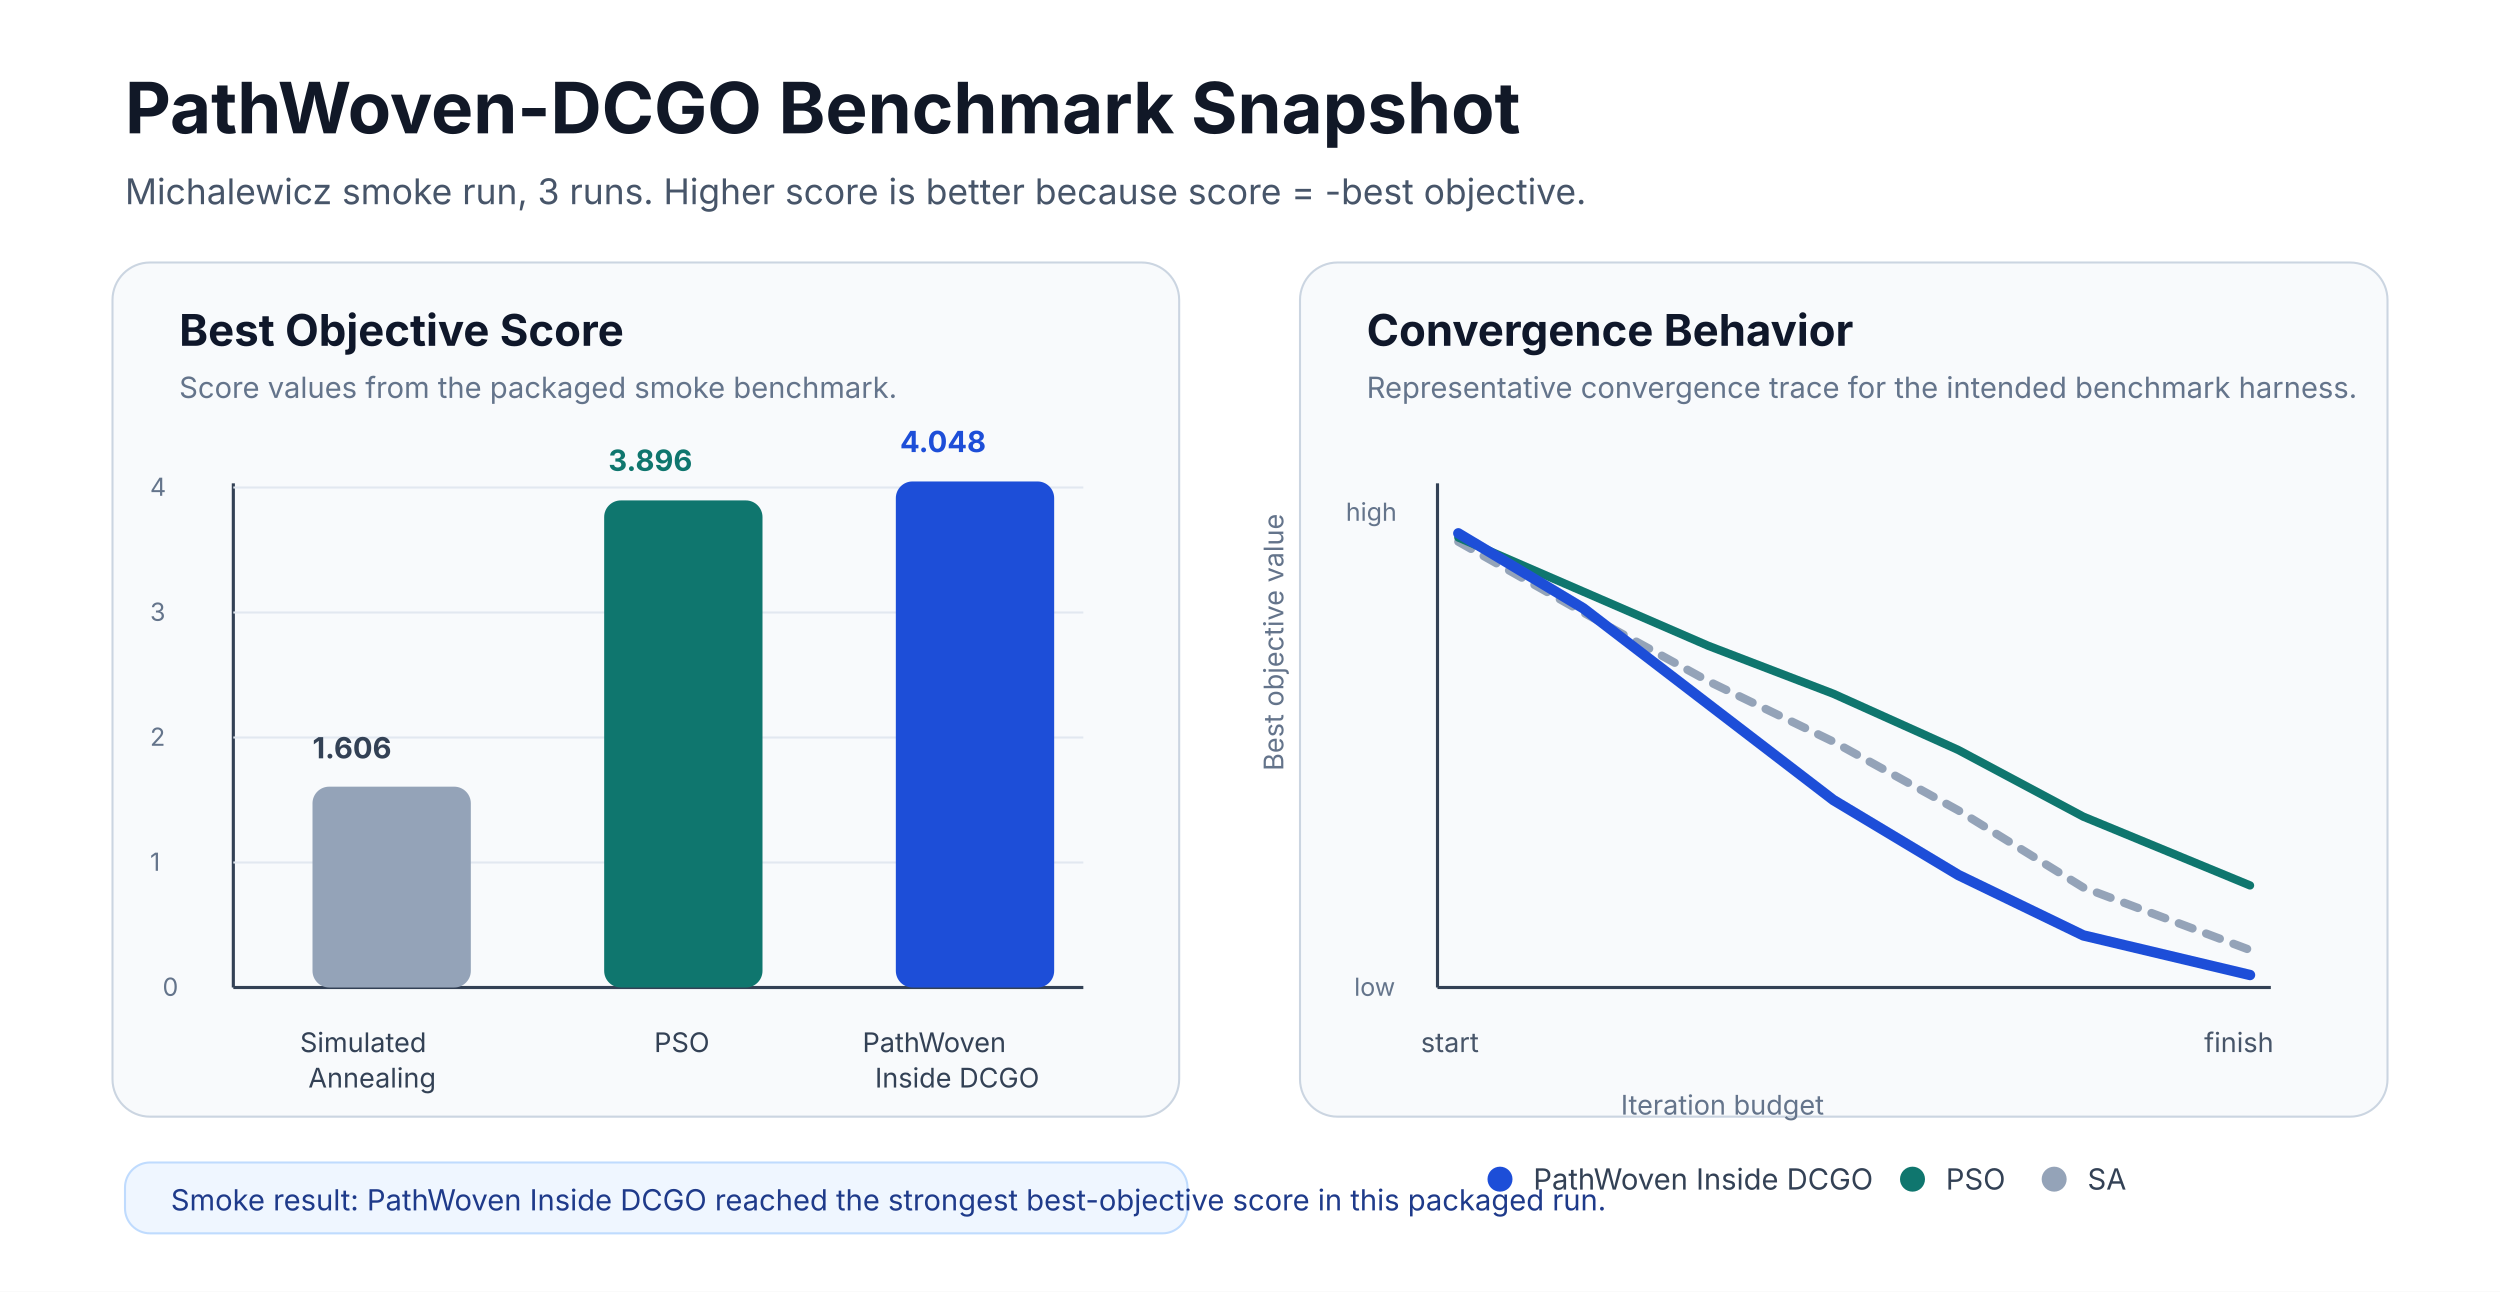
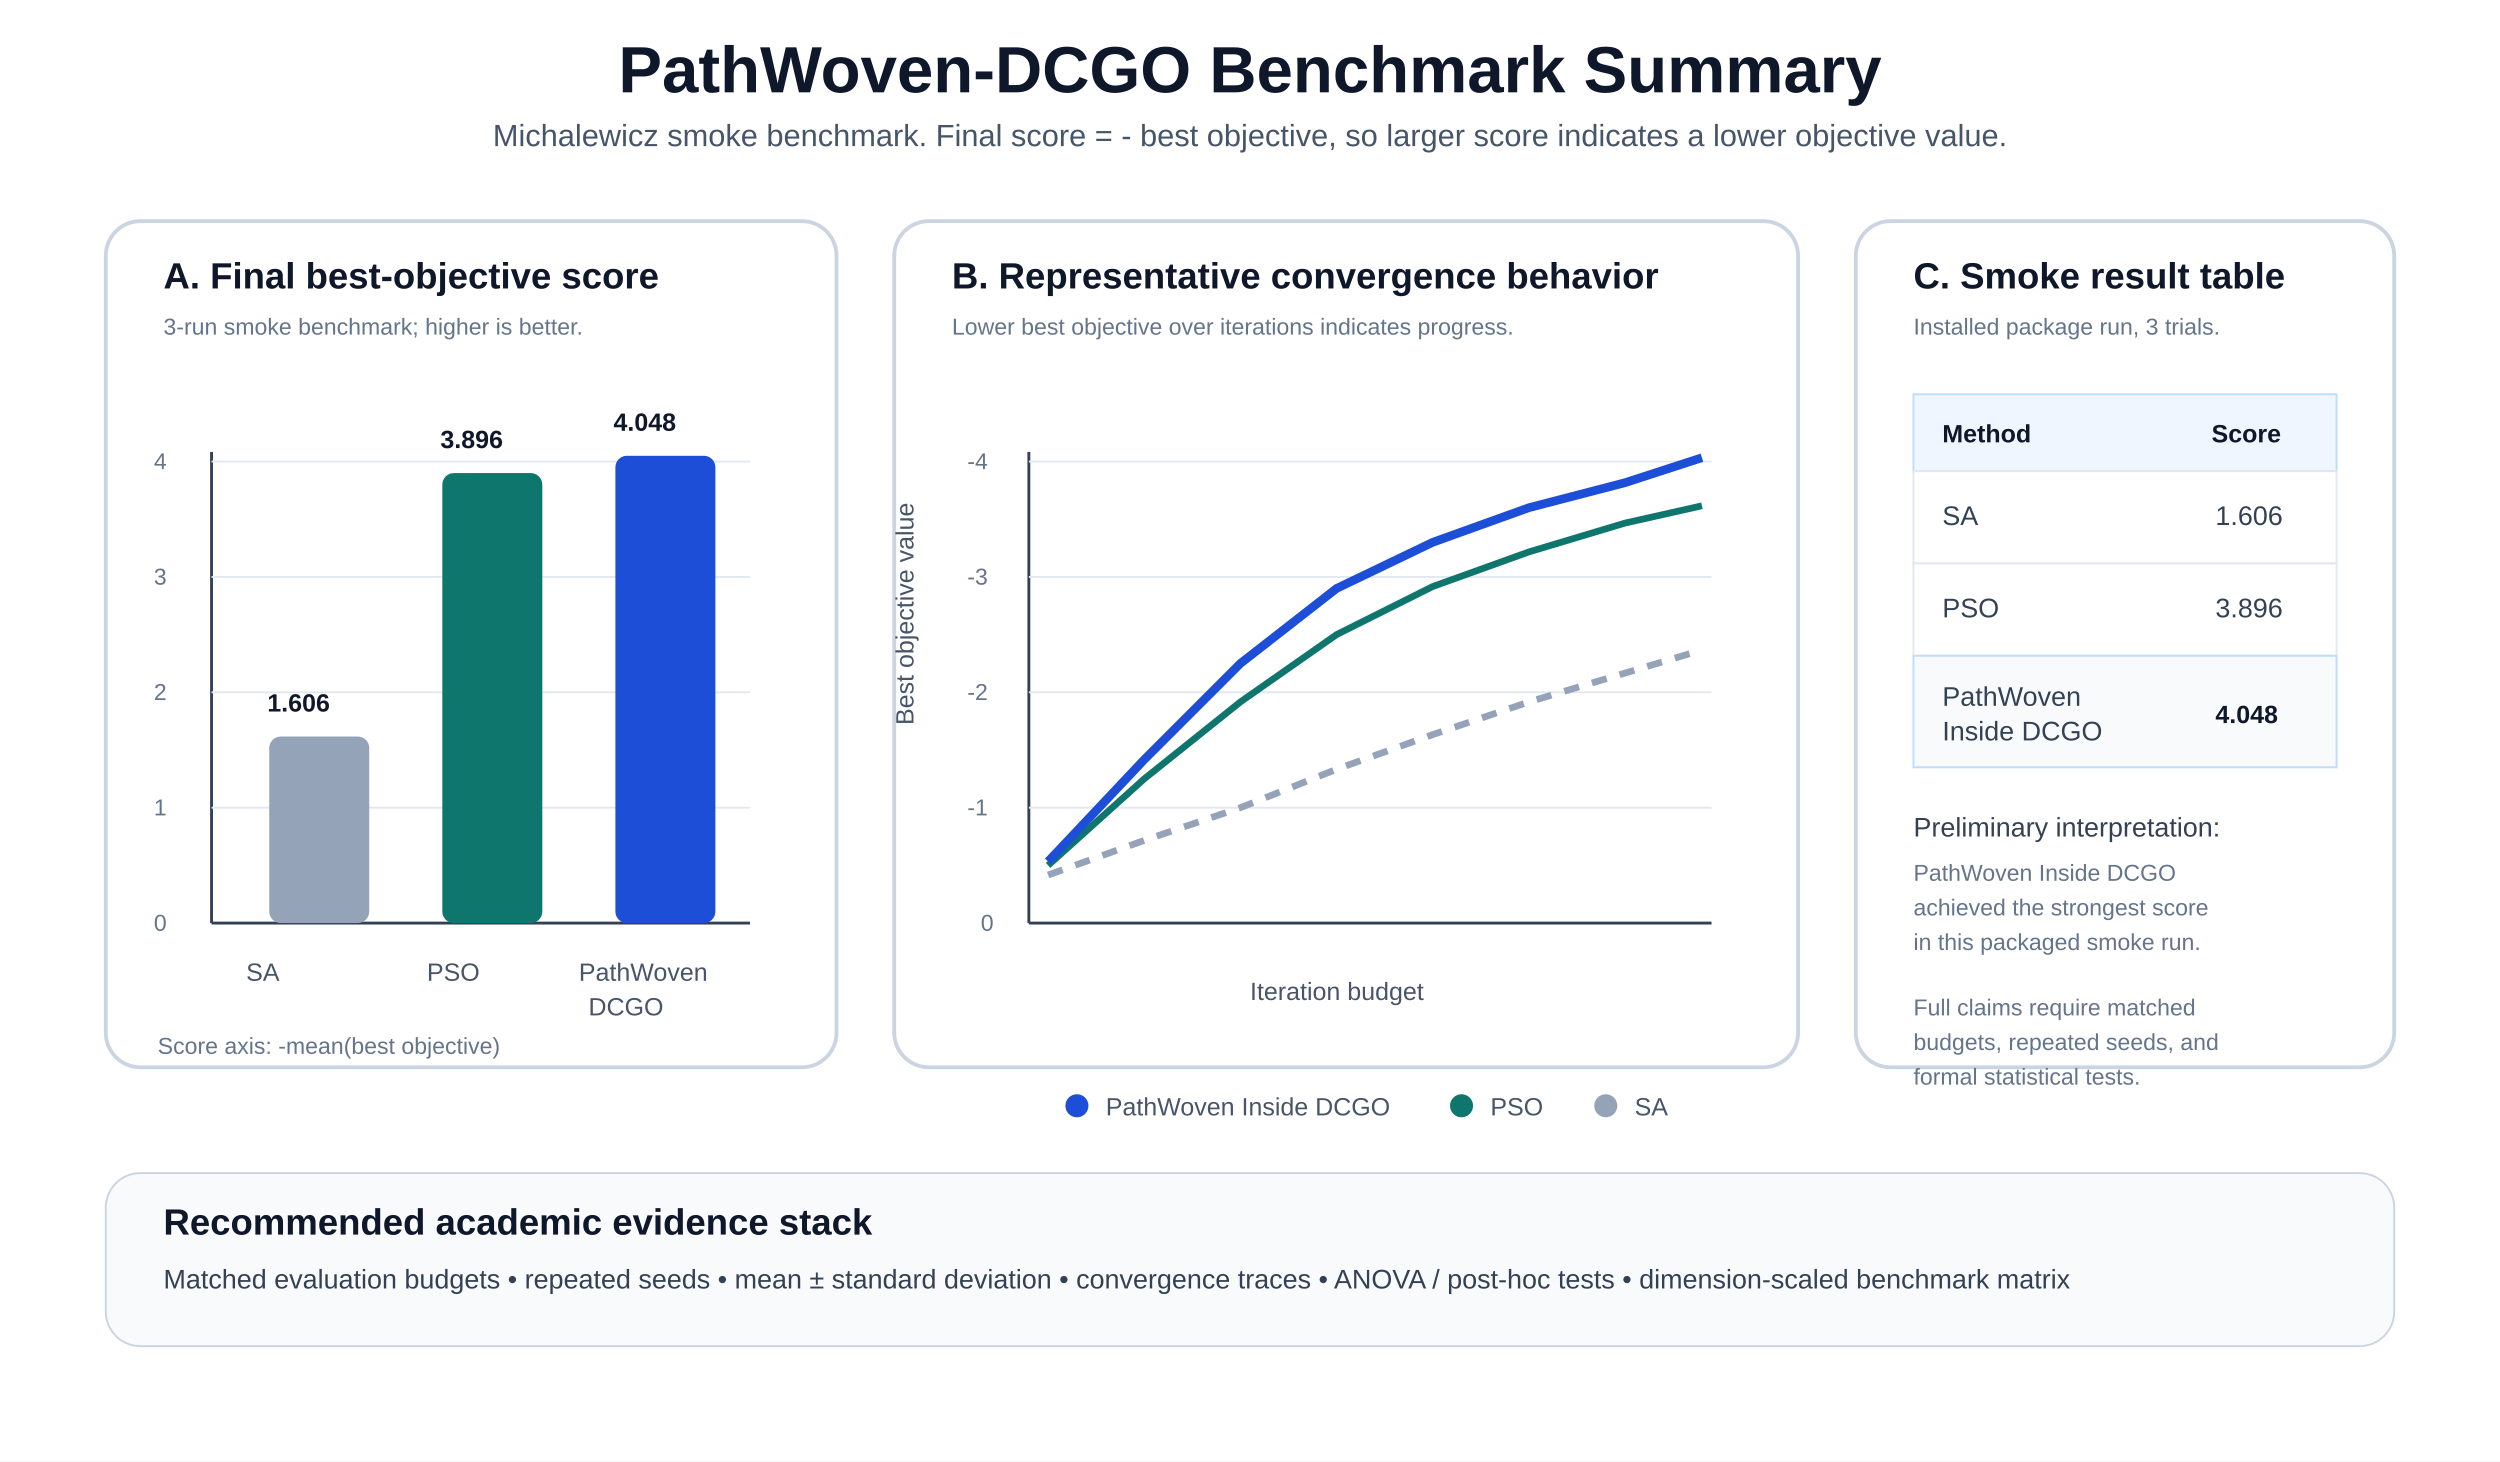
- <svg xmlns="http://www.w3.org/2000/svg" width="1200" height="620" viewBox="0 0 1200 620" role="img" aria-labelledby="title desc">
-   <rect width="1200" height="620" fill="#ffffff" />
-   <text x="60" y="64" font-family="Inter, Arial, sans-serif" font-size="34" font-weight="700" fill="#111827">PathWoven-DCGO Benchmark Snapshot</text>
-   <text x="60" y="98" font-family="Inter, Arial, sans-serif" font-size="17" fill="#475569">Michalewicz smoke run, 3 runs. Higher score is better because score = -best objective.</text>
-   <rect x="54" y="126" width="512" height="410" rx="18" fill="#f8fafc" stroke="#cbd5e1" />
-   <text x="86" y="166" font-family="Inter, Arial, sans-serif" font-size="21" font-weight="700" fill="#0f172a">Best Objective Score</text>
-   <text x="86" y="191" font-family="Inter, Arial, sans-serif" font-size="14" fill="#64748b">Score values from the packaged smoke benchmark.</text>
-   <line x1="112" y1="474" x2="520" y2="474" stroke="#334155" stroke-width="1.5" />
-   <line x1="112" y1="232" x2="112" y2="474" stroke="#334155" stroke-width="1.5" />
-   <text x="78" y="478" font-family="Inter, Arial, sans-serif" font-size="12" fill="#64748b">0</text>
-   <text x="72" y="418" font-family="Inter, Arial, sans-serif" font-size="12" fill="#64748b">1</text>
-   <text x="72" y="358" font-family="Inter, Arial, sans-serif" font-size="12" fill="#64748b">2</text>
-   <text x="72" y="298" font-family="Inter, Arial, sans-serif" font-size="12" fill="#64748b">3</text>
-   <text x="72" y="238" font-family="Inter, Arial, sans-serif" font-size="12" fill="#64748b">4</text>
-   <line x1="112" y1="414" x2="520" y2="414" stroke="#e2e8f0" />
-   <line x1="112" y1="354" x2="520" y2="354" stroke="#e2e8f0" />
-   <line x1="112" y1="294" x2="520" y2="294" stroke="#e2e8f0" />
-   <line x1="112" y1="234" x2="520" y2="234" stroke="#e2e8f0" />
-   <rect x="150" y="377.6" width="76" height="96.4" rx="8" fill="#94a3b8" />
-   <rect x="290" y="240.2" width="76" height="233.8" rx="8" fill="#0f766e" />
-   <rect x="430" y="231.1" width="76" height="242.9" rx="8" fill="#1d4ed8" />
-   <text x="144" y="505" font-family="Inter, Arial, sans-serif" font-size="13" fill="#334155">Simulated</text>
-   <text x="148" y="522" font-family="Inter, Arial, sans-serif" font-size="13" fill="#334155">Annealing</text>
-   <text x="314" y="505" font-family="Inter, Arial, sans-serif" font-size="13" fill="#334155">PSO</text>
-   <text x="414" y="505" font-family="Inter, Arial, sans-serif" font-size="13" fill="#334155">PathWoven</text>
-   <text x="420" y="522" font-family="Inter, Arial, sans-serif" font-size="13" fill="#334155">Inside DCGO</text>
-   <text x="150" y="364" font-family="Inter, Arial, sans-serif" font-size="14" font-weight="700" fill="#334155">1.606</text>
-   <text x="292" y="226" font-family="Inter, Arial, sans-serif" font-size="14" font-weight="700" fill="#0f766e">3.896</text>
-   <text x="432" y="217" font-family="Inter, Arial, sans-serif" font-size="14" font-weight="700" fill="#1d4ed8">4.048</text>
-   <rect x="624" y="126" width="522" height="410" rx="18" fill="#f8fafc" stroke="#cbd5e1" />
-   <text x="656" y="166" font-family="Inter, Arial, sans-serif" font-size="21" font-weight="700" fill="#0f172a">Convergence Behavior</text>
-   <text x="656" y="191" font-family="Inter, Arial, sans-serif" font-size="14" fill="#64748b">Representative convergence trace for the intended benchmark harness.</text>
-   <line x1="690" y1="474" x2="1090" y2="474" stroke="#334155" stroke-width="1.5" />
-   <line x1="690" y1="232" x2="690" y2="474" stroke="#334155" stroke-width="1.5" />
-   <text x="682" y="505" font-family="Inter, Arial, sans-serif" font-size="13" fill="#475569">start</text>
-   <text x="1058" y="505" font-family="Inter, Arial, sans-serif" font-size="13" fill="#475569">finish</text>
-   <text x="646" y="250" font-family="Inter, Arial, sans-serif" font-size="12" fill="#64748b">high</text>
-   <text x="650" y="478" font-family="Inter, Arial, sans-serif" font-size="12" fill="#64748b">low</text>
-   <text x="778" y="535" font-family="Inter, Arial, sans-serif" font-size="13" fill="#64748b">Iteration budget</text>
-   <text x="616" y="370" font-family="Inter, Arial, sans-serif" font-size="13" fill="#64748b" transform="rotate(-90 616 370)">Best objective value</text>
-   <polyline points="700,260 760,294 820,327 880,356 940,389 1000,426 1080,456" fill="none" stroke="#94a3b8" stroke-width="4" stroke-linecap="round" stroke-linejoin="round" stroke-dasharray="7 7" />
-   <polyline points="700,258 760,284 820,310 880,333 940,360 1000,392 1080,425" fill="none" stroke="#0f766e" stroke-width="4" stroke-linecap="round" stroke-linejoin="round" />
-   <polyline points="700,256 760,292 820,338 880,384 940,420 1000,449 1080,468" fill="none" stroke="#1d4ed8" stroke-width="5" stroke-linecap="round" stroke-linejoin="round" />
-   <circle cx="720" cy="566" r="6" fill="#1d4ed8" />
-   <text x="736" y="571" font-family="Inter, Arial, sans-serif" font-size="14" fill="#334155">PathWoven Inside DCGO</text>
-   <circle cx="918" cy="566" r="6" fill="#0f766e" />
-   <text x="934" y="571" font-family="Inter, Arial, sans-serif" font-size="14" fill="#334155">PSO</text>
-   <circle cx="986" cy="566" r="6" fill="#94a3b8" />
-   <text x="1002" y="571" font-family="Inter, Arial, sans-serif" font-size="14" fill="#334155">SA</text>
-   <rect x="60" y="558" width="510" height="34" rx="12" fill="#eff6ff" stroke="#bfdbfe" />
-   <text x="82" y="581" font-family="Inter, Arial, sans-serif" font-size="14" fill="#1e3a8a">Smoke result: PathWoven Inside DCGO reached the strongest best-objective score in this packaged run.</text>
+ <svg xmlns="http://www.w3.org/2000/svg" width="1300" height="760" viewBox="0 0 1300 760" role="img" aria-labelledby="title desc">
+   <defs>
+     <style>
+       .title{font-family:Arial,sans-serif;font-size:34px;font-weight:700;fill:#0f172a}
+       .subtitle{font-family:Arial,sans-serif;font-size:16px;fill:#475569}
+       .panel{fill:#ffffff;stroke:#cbd5e1;stroke-width:2}
+       .panelTitle{font-family:Arial,sans-serif;font-size:19px;font-weight:700;fill:#0f172a}
+       .text{font-family:Arial,sans-serif;font-size:14px;fill:#334155}
+       .small{font-family:Arial,sans-serif;font-size:12px;fill:#64748b}
+       .label{font-family:Arial,sans-serif;font-size:13px;fill:#475569}
+       .value{font-family:Arial,sans-serif;font-size:13px;font-weight:700;fill:#0f172a}
+       .mono{font-family:Courier New,monospace;font-size:12px;fill:#1e293b}
+     </style>
+   </defs>
+   <rect width="1300" height="760" fill="#ffffff" />
+   <text x="650" y="48" text-anchor="middle" class="title">PathWoven-DCGO Benchmark Summary</text>
+   <text x="650" y="76" text-anchor="middle" class="subtitle">Michalewicz smoke benchmark. Final score = - best objective, so larger score indicates a lower objective value.</text>
+   <rect x="55" y="115" width="380" height="440" rx="18" class="panel" />
+   <text x="85" y="150" class="panelTitle">A. Final best-objective score</text>
+   <text x="85" y="174" class="small">3-run smoke benchmark; higher is better.</text>
+   <line x1="110" y1="480" x2="390" y2="480" stroke="#334155" stroke-width="1.5" />
+   <line x1="110" y1="235" x2="110" y2="480" stroke="#334155" stroke-width="1.5" />
+   <g stroke="#e2e8f0" stroke-width="1">
+     <line x1="110" y1="420" x2="390" y2="420" />
+     <line x1="110" y1="360" x2="390" y2="360" />
+     <line x1="110" y1="300" x2="390" y2="300" />
+     <line x1="110" y1="240" x2="390" y2="240" />
+   </g>
+   <text x="80" y="484" class="small">0</text>
+   <text x="80" y="424" class="small">1</text>
+   <text x="80" y="364" class="small">2</text>
+   <text x="80" y="304" class="small">3</text>
+   <text x="80" y="244" class="small">4</text>
+   <rect x="140" y="383" width="52" height="97" rx="6" fill="#94a3b8" />
+   <rect x="230" y="246" width="52" height="234" rx="6" fill="#0f766e" />
+   <rect x="320" y="237" width="52" height="243" rx="6" fill="#1d4ed8" />
+   <text x="139" y="370" class="value">1.606</text>
+   <text x="229" y="233" class="value">3.896</text>
+   <text x="319" y="224" class="value">4.048</text>
+   <text x="128" y="510" class="label">SA</text>
+   <text x="222" y="510" class="label">PSO</text>
+   <text x="301" y="510" class="label">PathWoven</text>
+   <text x="306" y="528" class="label">DCGO</text>
+   <text x="82" y="548" class="small">Score axis: -mean(best objective)</text>
+   <rect x="465" y="115" width="470" height="440" rx="18" class="panel" />
+   <text x="495" y="150" class="panelTitle">B. Representative convergence behavior</text>
+   <text x="495" y="174" class="small">Lower best objective over iterations indicates progress.</text>
+   <line x1="535" y1="480" x2="890" y2="480" stroke="#334155" stroke-width="1.5" />
+   <line x1="535" y1="235" x2="535" y2="480" stroke="#334155" stroke-width="1.5" />
+   <g stroke="#e2e8f0" stroke-width="1">
+     <line x1="535" y1="420" x2="890" y2="420" />
+     <line x1="535" y1="360" x2="890" y2="360" />
+     <line x1="535" y1="300" x2="890" y2="300" />
+     <line x1="535" y1="240" x2="890" y2="240" />
+   </g>
+   <text x="510" y="484" class="small">0</text>
+   <text x="503" y="424" class="small">-1</text>
+   <text x="503" y="364" class="small">-2</text>
+   <text x="503" y="304" class="small">-3</text>
+   <text x="503" y="244" class="small">-4</text>
+   <text x="650" y="520" class="label">Iteration budget</text>
+   <text x="475" y="377" class="label" transform="rotate(-90 475 377)">Best objective value</text>
+   <polyline points="545,455 595,437 645,420 695,400 745,382 795,365 845,350 885,338" fill="none" stroke="#94a3b8" stroke-width="3.5" stroke-dasharray="8 7" />
+   <polyline points="545,450 595,405 645,365 695,330 745,305 795,287 845,272 885,263" fill="none" stroke="#0f766e" stroke-width="3.5" />
+   <polyline points="545,448 595,395 645,345 695,306 745,282 795,264 845,251 885,238" fill="none" stroke="#1d4ed8" stroke-width="4.5" />
+   <circle cx="560" cy="575" r="6" fill="#1d4ed8" />
+   <text x="575" y="580" class="label">PathWoven Inside DCGO</text>
+   <circle cx="760" cy="575" r="6" fill="#0f766e" />
+   <text x="775" y="580" class="label">PSO</text>
+   <circle cx="835" cy="575" r="6" fill="#94a3b8" />
+   <text x="850" y="580" class="label">SA</text>
+   <rect x="965" y="115" width="280" height="440" rx="18" class="panel" />
+   <text x="995" y="150" class="panelTitle">C. Smoke result table</text>
+   <text x="995" y="174" class="small">Installed package run, 3 trials.</text>
+   <rect x="995" y="205" width="220" height="40" fill="#eff6ff" stroke="#bfdbfe" />
+   <text x="1010" y="230" class="value">Method</text>
+   <text x="1150" y="230" class="value">Score</text>
+   <rect x="995" y="245" width="220" height="48" fill="#ffffff" stroke="#e2e8f0" />
+   <text x="1010" y="273" class="text">SA</text>
+   <text x="1152" y="273" class="text">1.606</text>
+   <rect x="995" y="293" width="220" height="48" fill="#ffffff" stroke="#e2e8f0" />
+   <text x="1010" y="321" class="text">PSO</text>
+   <text x="1152" y="321" class="text">3.896</text>
+   <rect x="995" y="341" width="220" height="58" fill="#f8fafc" stroke="#bfdbfe" />
+   <text x="1010" y="367" class="text">PathWoven</text>
+   <text x="1010" y="385" class="text">Inside DCGO</text>
+   <text x="1152" y="376" class="value">4.048</text>
+   <text x="995" y="435" class="text">Preliminary interpretation:</text>
+   <text x="995" y="458" class="small">PathWoven Inside DCGO</text>
+   <text x="995" y="476" class="small">achieved the strongest score</text>
+   <text x="995" y="494" class="small">in this packaged smoke run.</text>
+   <text x="995" y="528" class="small">Full claims require matched</text>
+   <text x="995" y="546" class="small">budgets, repeated seeds, and</text>
+   <text x="995" y="564" class="small">formal statistical tests.</text>
+   <rect x="55" y="610" width="1190" height="90" rx="18" fill="#f8fafc" stroke="#cbd5e1" />
+   <text x="85" y="642" class="panelTitle">Recommended academic evidence stack</text>
+   <text x="85" y="670" class="text">Matched evaluation budgets • repeated seeds • mean ± standard deviation • convergence traces • ANOVA / post-hoc tests • dimension-scaled benchmark matrix</text>
</svg>
